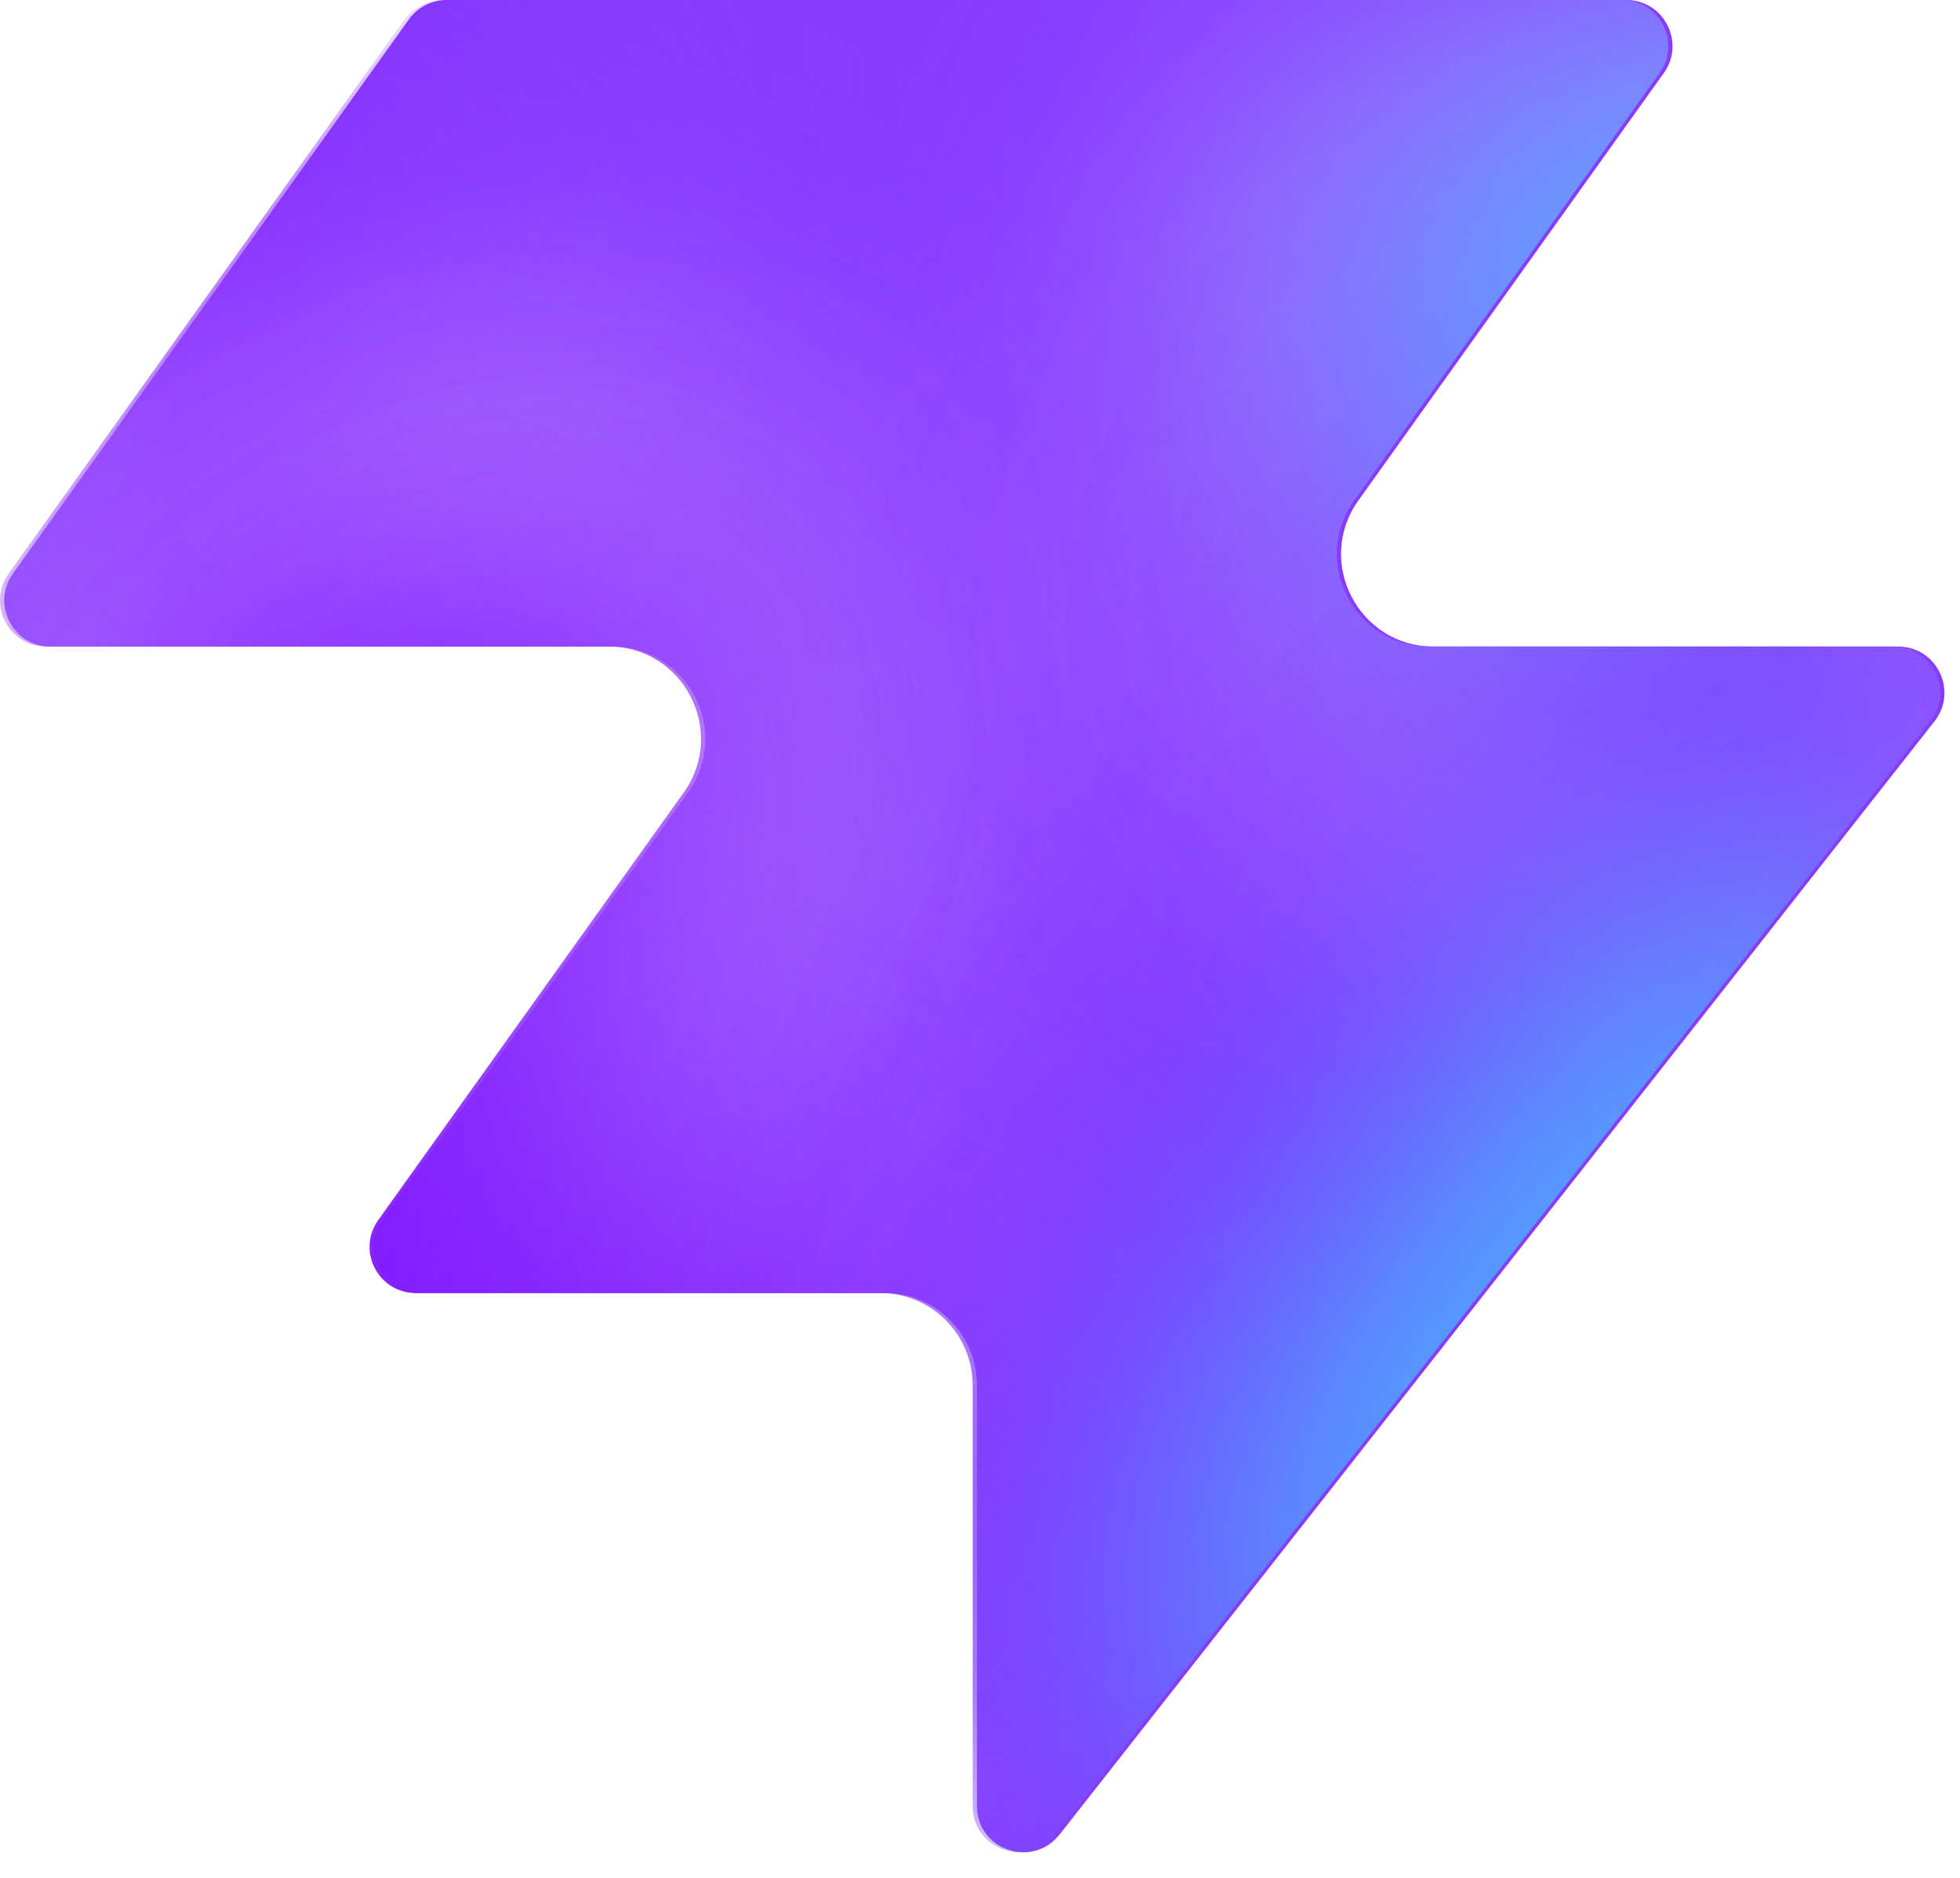
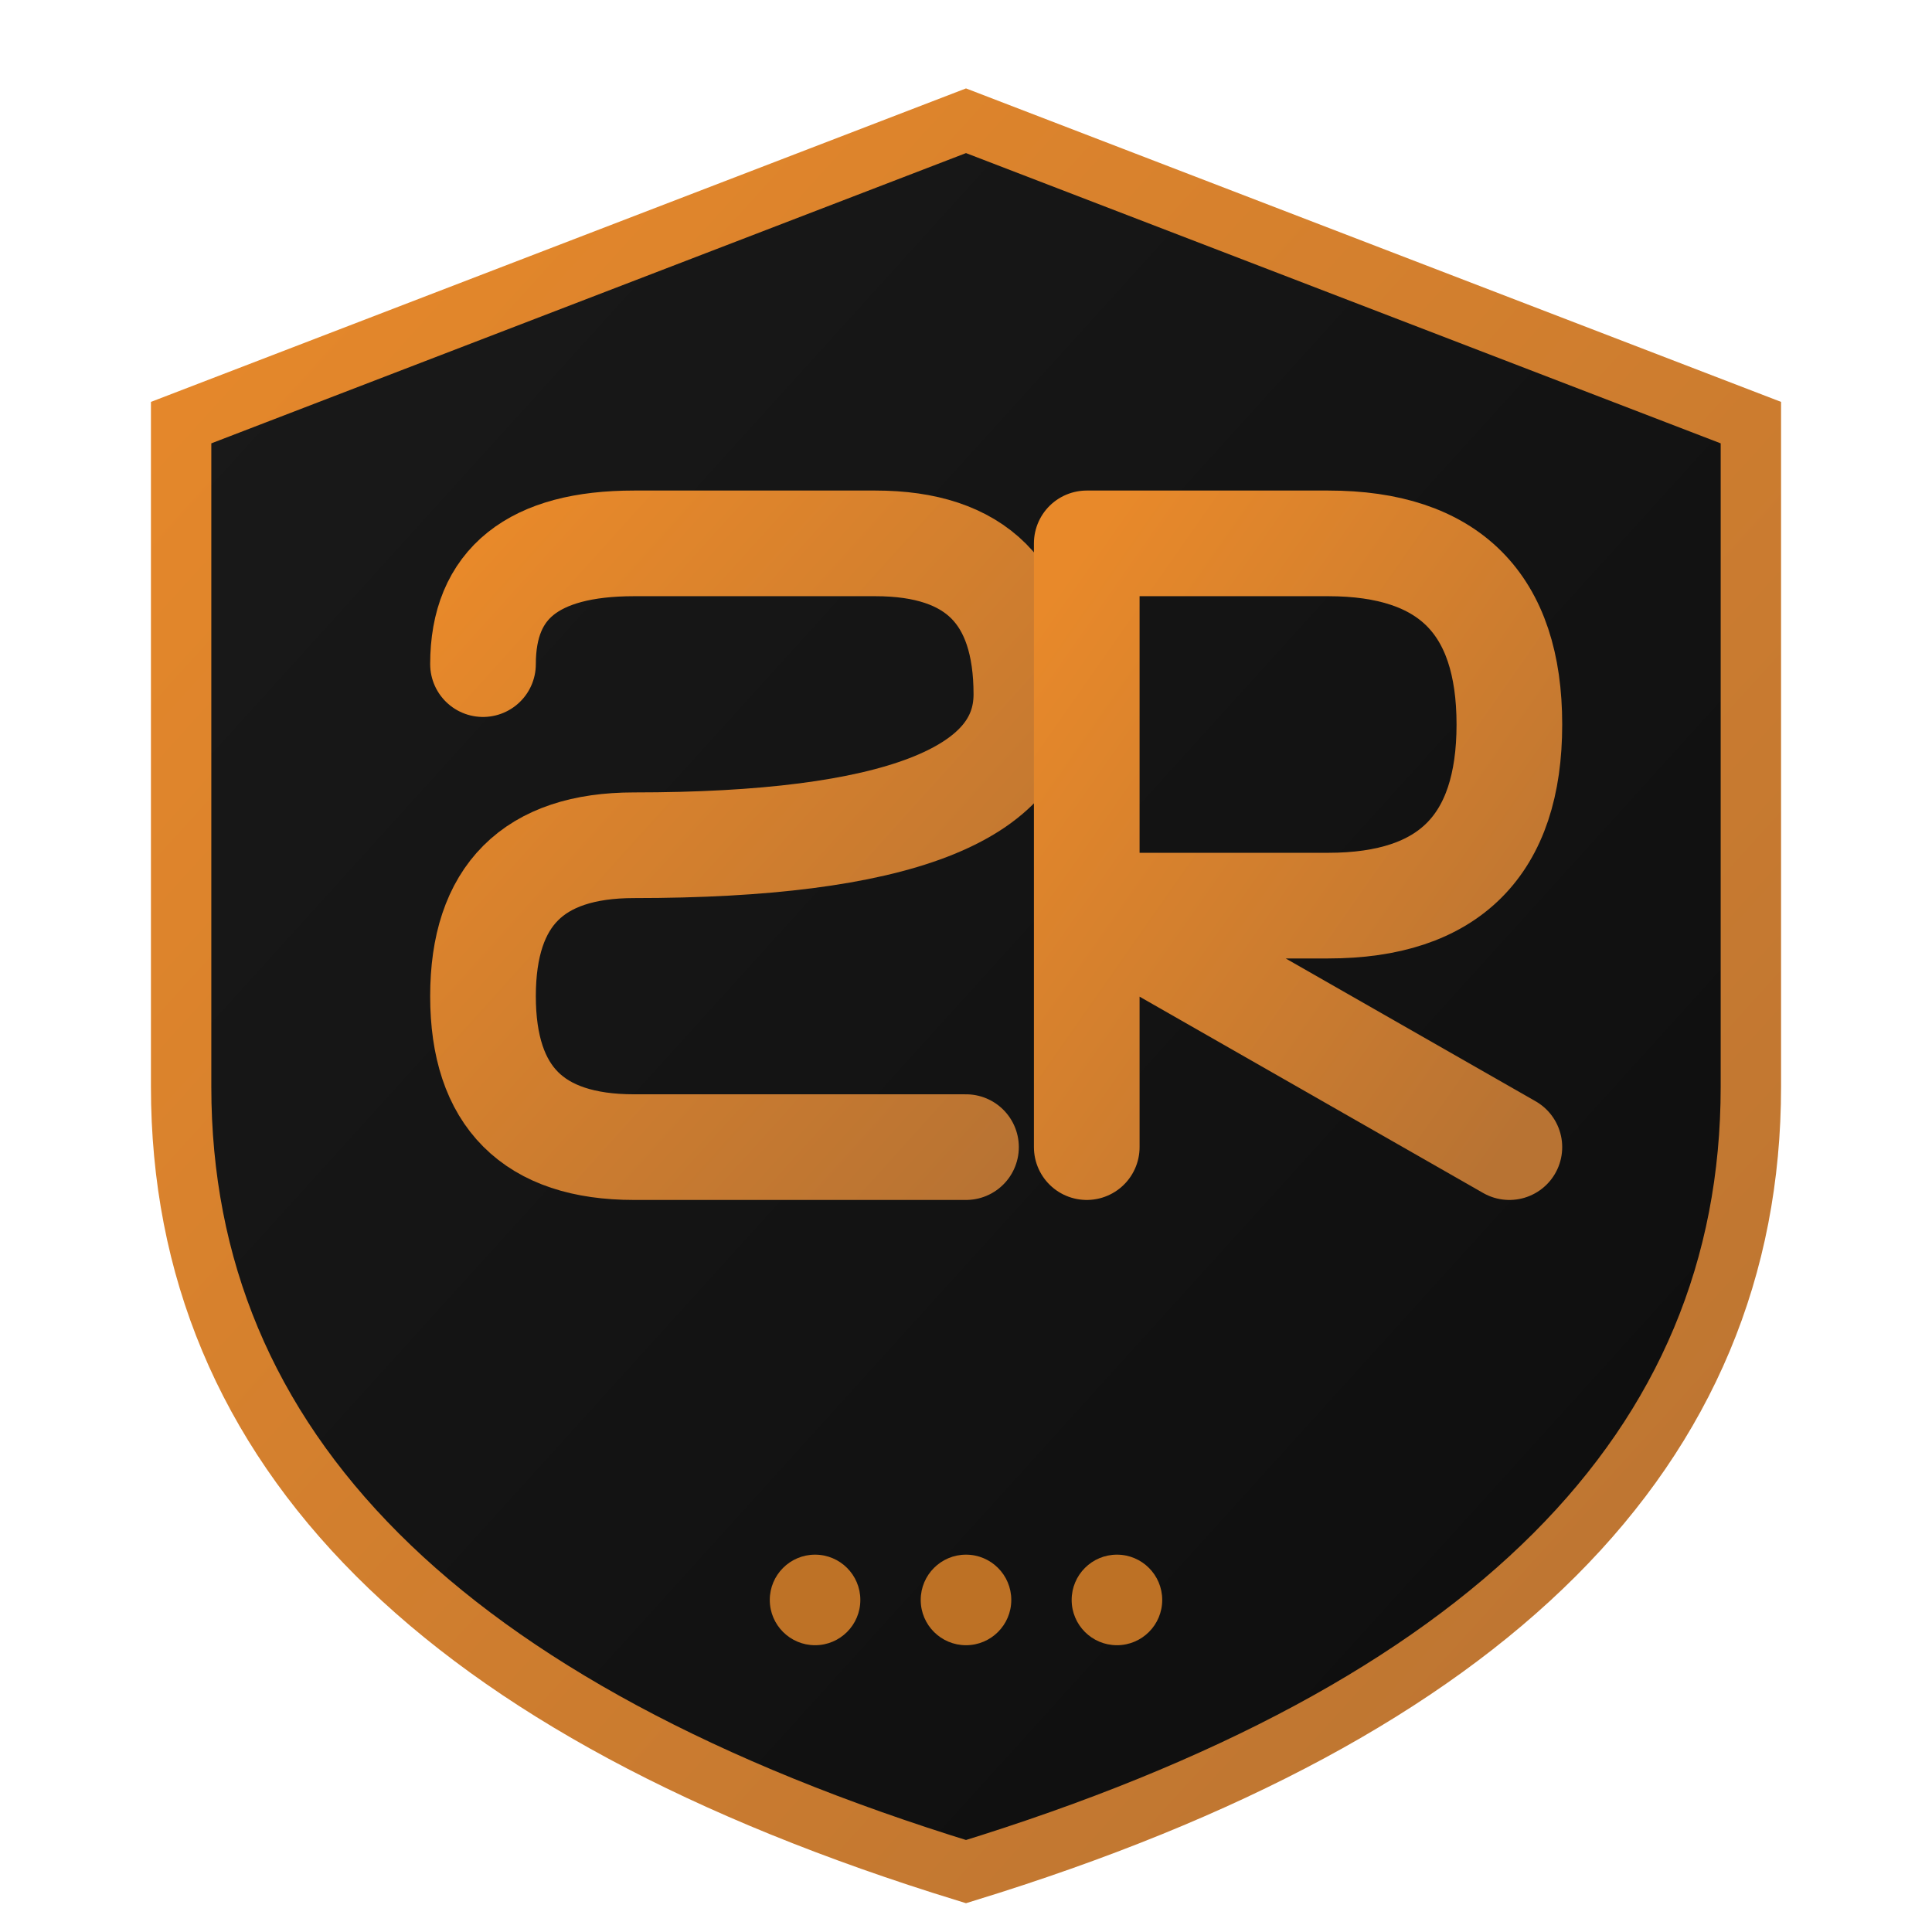
- <svg xmlns="http://www.w3.org/2000/svg" width="48" height="46" fill="none" viewBox="0 0 48 46">
-   <path fill="#863bff" d="M25.946 44.938c-.664.845-2.021.375-2.021-.698V33.937a2.26 2.26 0 0 0-2.262-2.262H10.287c-.92 0-1.456-1.04-.92-1.788l7.48-10.471c1.07-1.497 0-3.578-1.842-3.578H1.237c-.92 0-1.456-1.04-.92-1.788L10.013.474c.214-.297.556-.474.92-.474h28.894c.92 0 1.456 1.04.92 1.788l-7.48 10.471c-1.07 1.498 0 3.579 1.842 3.579h11.377c.943 0 1.473 1.088.89 1.83L25.947 44.94z" style="fill:#863bff;fill:color(display-p3 .525 .23 1);fill-opacity:1" />
-   <mask id="a" width="48" height="46" x="0" y="0" maskUnits="userSpaceOnUse" style="mask-type:alpha">
-     <path fill="#000" d="M25.842 44.938c-.664.844-2.021.375-2.021-.698V33.937a2.26 2.26 0 0 0-2.262-2.262H10.183c-.92 0-1.456-1.04-.92-1.788l7.48-10.471c1.07-1.498 0-3.579-1.842-3.579H1.133c-.92 0-1.456-1.04-.92-1.787L9.91.473c.214-.297.556-.474.92-.474h28.894c.92 0 1.456 1.04.92 1.788l-7.48 10.471c-1.07 1.498 0 3.578 1.842 3.578h11.377c.943 0 1.473 1.088.89 1.832L25.843 44.94z" style="fill:#000;fill-opacity:1" />
-   </mask>
-   <g mask="url(#a)">
-     <g filter="url(#b)">
-       <ellipse cx="5.508" cy="14.704" fill="#ede6ff" rx="5.508" ry="14.704" style="fill:#ede6ff;fill:color(display-p3 .927 .903 1);fill-opacity:1" transform="matrix(.00324 1 1 -.00324 -4.47 31.516)" />
-     </g>
-     <g filter="url(#c)">
-       <ellipse cx="10.399" cy="29.851" fill="#ede6ff" rx="10.399" ry="29.851" style="fill:#ede6ff;fill:color(display-p3 .927 .903 1);fill-opacity:1" transform="matrix(.00324 1 1 -.00324 -39.328 7.883)" />
-     </g>
-     <g filter="url(#d)">
-       <ellipse cx="5.508" cy="30.487" fill="#7e14ff" rx="5.508" ry="30.487" style="fill:#7e14ff;fill:color(display-p3 .492 .077 1);fill-opacity:1" transform="rotate(89.814 -25.913 -14.639)scale(1 -1)" />
-     </g>
-     <g filter="url(#e)">
-       <ellipse cx="5.508" cy="30.599" fill="#7e14ff" rx="5.508" ry="30.599" style="fill:#7e14ff;fill:color(display-p3 .492 .077 1);fill-opacity:1" transform="rotate(89.814 -32.644 -3.334)scale(1 -1)" />
-     </g>
-     <g filter="url(#f)">
-       <ellipse cx="5.508" cy="30.599" fill="#7e14ff" rx="5.508" ry="30.599" style="fill:#7e14ff;fill:color(display-p3 .492 .077 1);fill-opacity:1" transform="matrix(.00324 1 1 -.00324 -34.34 30.47)" />
-     </g>
-     <g filter="url(#g)">
-       <ellipse cx="14.072" cy="22.078" fill="#ede6ff" rx="14.072" ry="22.078" style="fill:#ede6ff;fill:color(display-p3 .927 .903 1);fill-opacity:1" transform="rotate(93.35 24.506 48.493)scale(-1 1)" />
-     </g>
-     <g filter="url(#h)">
-       <ellipse cx="3.47" cy="21.501" fill="#7e14ff" rx="3.47" ry="21.501" style="fill:#7e14ff;fill:color(display-p3 .492 .077 1);fill-opacity:1" transform="rotate(89.009 28.708 47.59)scale(-1 1)" />
-     </g>
-     <g filter="url(#i)">
-       <ellipse cx="3.47" cy="21.501" fill="#7e14ff" rx="3.47" ry="21.501" style="fill:#7e14ff;fill:color(display-p3 .492 .077 1);fill-opacity:1" transform="rotate(89.009 28.708 47.59)scale(-1 1)" />
-     </g>
-     <g filter="url(#j)">
-       <ellipse cx=".387" cy="8.972" fill="#7e14ff" rx="4.407" ry="29.108" style="fill:#7e14ff;fill:color(display-p3 .492 .077 1);fill-opacity:1" transform="rotate(39.51 .387 8.972)" />
-     </g>
-     <g filter="url(#k)">
-       <ellipse cx="47.523" cy="-6.092" fill="#7e14ff" rx="4.407" ry="29.108" style="fill:#7e14ff;fill:color(display-p3 .492 .077 1);fill-opacity:1" transform="rotate(37.892 47.523 -6.092)" />
-     </g>
-     <g filter="url(#l)">
-       <ellipse cx="41.412" cy="6.333" fill="#47bfff" rx="5.971" ry="9.665" style="fill:#47bfff;fill:color(display-p3 .28 .748 1);fill-opacity:1" transform="rotate(37.892 41.412 6.333)" />
-     </g>
-     <g filter="url(#m)">
-       <ellipse cx="-1.879" cy="38.332" fill="#7e14ff" rx="4.407" ry="29.108" style="fill:#7e14ff;fill:color(display-p3 .492 .077 1);fill-opacity:1" transform="rotate(37.892 -1.88 38.332)" />
-     </g>
-     <g filter="url(#n)">
-       <ellipse cx="-1.879" cy="38.332" fill="#7e14ff" rx="4.407" ry="29.108" style="fill:#7e14ff;fill:color(display-p3 .492 .077 1);fill-opacity:1" transform="rotate(37.892 -1.88 38.332)" />
-     </g>
-     <g filter="url(#o)">
-       <ellipse cx="35.651" cy="29.907" fill="#7e14ff" rx="4.407" ry="29.108" style="fill:#7e14ff;fill:color(display-p3 .492 .077 1);fill-opacity:1" transform="rotate(37.892 35.651 29.907)" />
-     </g>
-     <g filter="url(#p)">
-       <ellipse cx="38.418" cy="32.4" fill="#47bfff" rx="5.971" ry="15.297" style="fill:#47bfff;fill:color(display-p3 .28 .748 1);fill-opacity:1" transform="rotate(37.892 38.418 32.4)" />
-     </g>
-   </g>
+ <svg xmlns="http://www.w3.org/2000/svg" viewBox="0 0 64 64" fill="none">
  <defs>
-     <filter id="b" width="60.045" height="41.654" x="-19.77" y="16.149" color-interpolation-filters="sRGB" filterUnits="userSpaceOnUse">
-       <feFlood flood-opacity="0" result="BackgroundImageFix" />
-       <feBlend in="SourceGraphic" in2="BackgroundImageFix" result="shape" />
-       <feGaussianBlur result="effect1_foregroundBlur_2002_17158" stdDeviation="7.659" />
-     </filter>
-     <filter id="c" width="90.34" height="51.437" x="-54.613" y="-7.533" color-interpolation-filters="sRGB" filterUnits="userSpaceOnUse">
-       <feFlood flood-opacity="0" result="BackgroundImageFix" />
-       <feBlend in="SourceGraphic" in2="BackgroundImageFix" result="shape" />
-       <feGaussianBlur result="effect1_foregroundBlur_2002_17158" stdDeviation="7.659" />
-     </filter>
-     <filter id="d" width="79.355" height="29.4" x="-49.64" y="2.03" color-interpolation-filters="sRGB" filterUnits="userSpaceOnUse">
-       <feFlood flood-opacity="0" result="BackgroundImageFix" />
-       <feBlend in="SourceGraphic" in2="BackgroundImageFix" result="shape" />
-       <feGaussianBlur result="effect1_foregroundBlur_2002_17158" stdDeviation="4.596" />
-     </filter>
-     <filter id="e" width="79.579" height="29.4" x="-45.045" y="20.029" color-interpolation-filters="sRGB" filterUnits="userSpaceOnUse">
-       <feFlood flood-opacity="0" result="BackgroundImageFix" />
-       <feBlend in="SourceGraphic" in2="BackgroundImageFix" result="shape" />
-       <feGaussianBlur result="effect1_foregroundBlur_2002_17158" stdDeviation="4.596" />
-     </filter>
-     <filter id="f" width="79.579" height="29.4" x="-43.513" y="21.178" color-interpolation-filters="sRGB" filterUnits="userSpaceOnUse">
-       <feFlood flood-opacity="0" result="BackgroundImageFix" />
-       <feBlend in="SourceGraphic" in2="BackgroundImageFix" result="shape" />
-       <feGaussianBlur result="effect1_foregroundBlur_2002_17158" stdDeviation="4.596" />
-     </filter>
-     <filter id="g" width="74.749" height="58.852" x="15.756" y="-17.901" color-interpolation-filters="sRGB" filterUnits="userSpaceOnUse">
-       <feFlood flood-opacity="0" result="BackgroundImageFix" />
-       <feBlend in="SourceGraphic" in2="BackgroundImageFix" result="shape" />
-       <feGaussianBlur result="effect1_foregroundBlur_2002_17158" stdDeviation="7.659" />
-     </filter>
-     <filter id="h" width="61.377" height="25.362" x="23.548" y="2.284" color-interpolation-filters="sRGB" filterUnits="userSpaceOnUse">
-       <feFlood flood-opacity="0" result="BackgroundImageFix" />
-       <feBlend in="SourceGraphic" in2="BackgroundImageFix" result="shape" />
-       <feGaussianBlur result="effect1_foregroundBlur_2002_17158" stdDeviation="4.596" />
-     </filter>
-     <filter id="i" width="61.377" height="25.362" x="23.548" y="2.284" color-interpolation-filters="sRGB" filterUnits="userSpaceOnUse">
-       <feFlood flood-opacity="0" result="BackgroundImageFix" />
-       <feBlend in="SourceGraphic" in2="BackgroundImageFix" result="shape" />
-       <feGaussianBlur result="effect1_foregroundBlur_2002_17158" stdDeviation="4.596" />
-     </filter>
-     <filter id="j" width="56.045" height="63.649" x="-27.636" y="-22.853" color-interpolation-filters="sRGB" filterUnits="userSpaceOnUse">
-       <feFlood flood-opacity="0" result="BackgroundImageFix" />
-       <feBlend in="SourceGraphic" in2="BackgroundImageFix" result="shape" />
-       <feGaussianBlur result="effect1_foregroundBlur_2002_17158" stdDeviation="4.596" />
-     </filter>
-     <filter id="k" width="54.814" height="64.646" x="20.116" y="-38.415" color-interpolation-filters="sRGB" filterUnits="userSpaceOnUse">
-       <feFlood flood-opacity="0" result="BackgroundImageFix" />
-       <feBlend in="SourceGraphic" in2="BackgroundImageFix" result="shape" />
-       <feGaussianBlur result="effect1_foregroundBlur_2002_17158" stdDeviation="4.596" />
-     </filter>
-     <filter id="l" width="33.541" height="35.313" x="24.641" y="-11.323" color-interpolation-filters="sRGB" filterUnits="userSpaceOnUse">
-       <feFlood flood-opacity="0" result="BackgroundImageFix" />
-       <feBlend in="SourceGraphic" in2="BackgroundImageFix" result="shape" />
-       <feGaussianBlur result="effect1_foregroundBlur_2002_17158" stdDeviation="4.596" />
-     </filter>
-     <filter id="m" width="54.814" height="64.646" x="-29.286" y="6.009" color-interpolation-filters="sRGB" filterUnits="userSpaceOnUse">
-       <feFlood flood-opacity="0" result="BackgroundImageFix" />
-       <feBlend in="SourceGraphic" in2="BackgroundImageFix" result="shape" />
-       <feGaussianBlur result="effect1_foregroundBlur_2002_17158" stdDeviation="4.596" />
-     </filter>
-     <filter id="n" width="54.814" height="64.646" x="-29.286" y="6.009" color-interpolation-filters="sRGB" filterUnits="userSpaceOnUse">
-       <feFlood flood-opacity="0" result="BackgroundImageFix" />
-       <feBlend in="SourceGraphic" in2="BackgroundImageFix" result="shape" />
-       <feGaussianBlur result="effect1_foregroundBlur_2002_17158" stdDeviation="4.596" />
-     </filter>
-     <filter id="o" width="54.814" height="64.646" x="8.244" y="-2.416" color-interpolation-filters="sRGB" filterUnits="userSpaceOnUse">
-       <feFlood flood-opacity="0" result="BackgroundImageFix" />
-       <feBlend in="SourceGraphic" in2="BackgroundImageFix" result="shape" />
-       <feGaussianBlur result="effect1_foregroundBlur_2002_17158" stdDeviation="4.596" />
-     </filter>
-     <filter id="p" width="39.409" height="43.623" x="18.713" y="10.588" color-interpolation-filters="sRGB" filterUnits="userSpaceOnUse">
-       <feFlood flood-opacity="0" result="BackgroundImageFix" />
-       <feBlend in="SourceGraphic" in2="BackgroundImageFix" result="shape" />
-       <feGaussianBlur result="effect1_foregroundBlur_2002_17158" stdDeviation="4.596" />
-     </filter>
+     <linearGradient id="shield" x1="0" y1="0" x2="1" y2="1">
+       <stop offset="0%" stop-color="#1a1a1a" />
+       <stop offset="100%" stop-color="#0d0d0d" />
+     </linearGradient>
+     <linearGradient id="copper" x1="0" y1="0" x2="1" y2="1">
+       <stop offset="0%" stop-color="#E8892A" />
+       <stop offset="100%" stop-color="#B87333" />
+     </linearGradient>
+     <linearGradient id="cyan" x1="0" y1="0" x2="1" y2="0">
+       <stop offset="0%" stop-color="#00D4FF" />
+       <stop offset="100%" stop-color="#0099CC" />
+     </linearGradient>
  </defs>
+   <path d="M32 4 L58 14 L58 36 Q58 54 32 62 Q6 54 6 36 L6 14 Z" fill="url(#shield)" stroke="url(#copper)" stroke-width="2" />
+   <path d="M16 22 Q16 18 21 18 L29 18 Q34 18 34 23 Q34 28 21 28 Q16 28 16 33 Q16 38 21 38 L32 38" stroke="url(#copper)" stroke-width="3.5" stroke-linecap="round" fill="none" />
+   <path d="M36 18 L36 38 M36 18 L44 18 Q50 18 50 24 Q50 30 44 30 L36 30 L50 38" stroke="url(#copper)" stroke-width="3.5" stroke-linecap="round" stroke-linejoin="round" fill="none" />
+   <line x1="14" y1="47" x2="50" y2="47" stroke="url(#cyan)" stroke-width="2" stroke-linecap="round" />
+   <circle cx="27" cy="53" r="1.5" fill="#E8892A" opacity="0.8" />
+   <circle cx="32" cy="53" r="1.5" fill="#E8892A" opacity="0.8" />
+   <circle cx="37" cy="53" r="1.5" fill="#E8892A" opacity="0.8" />
</svg>
